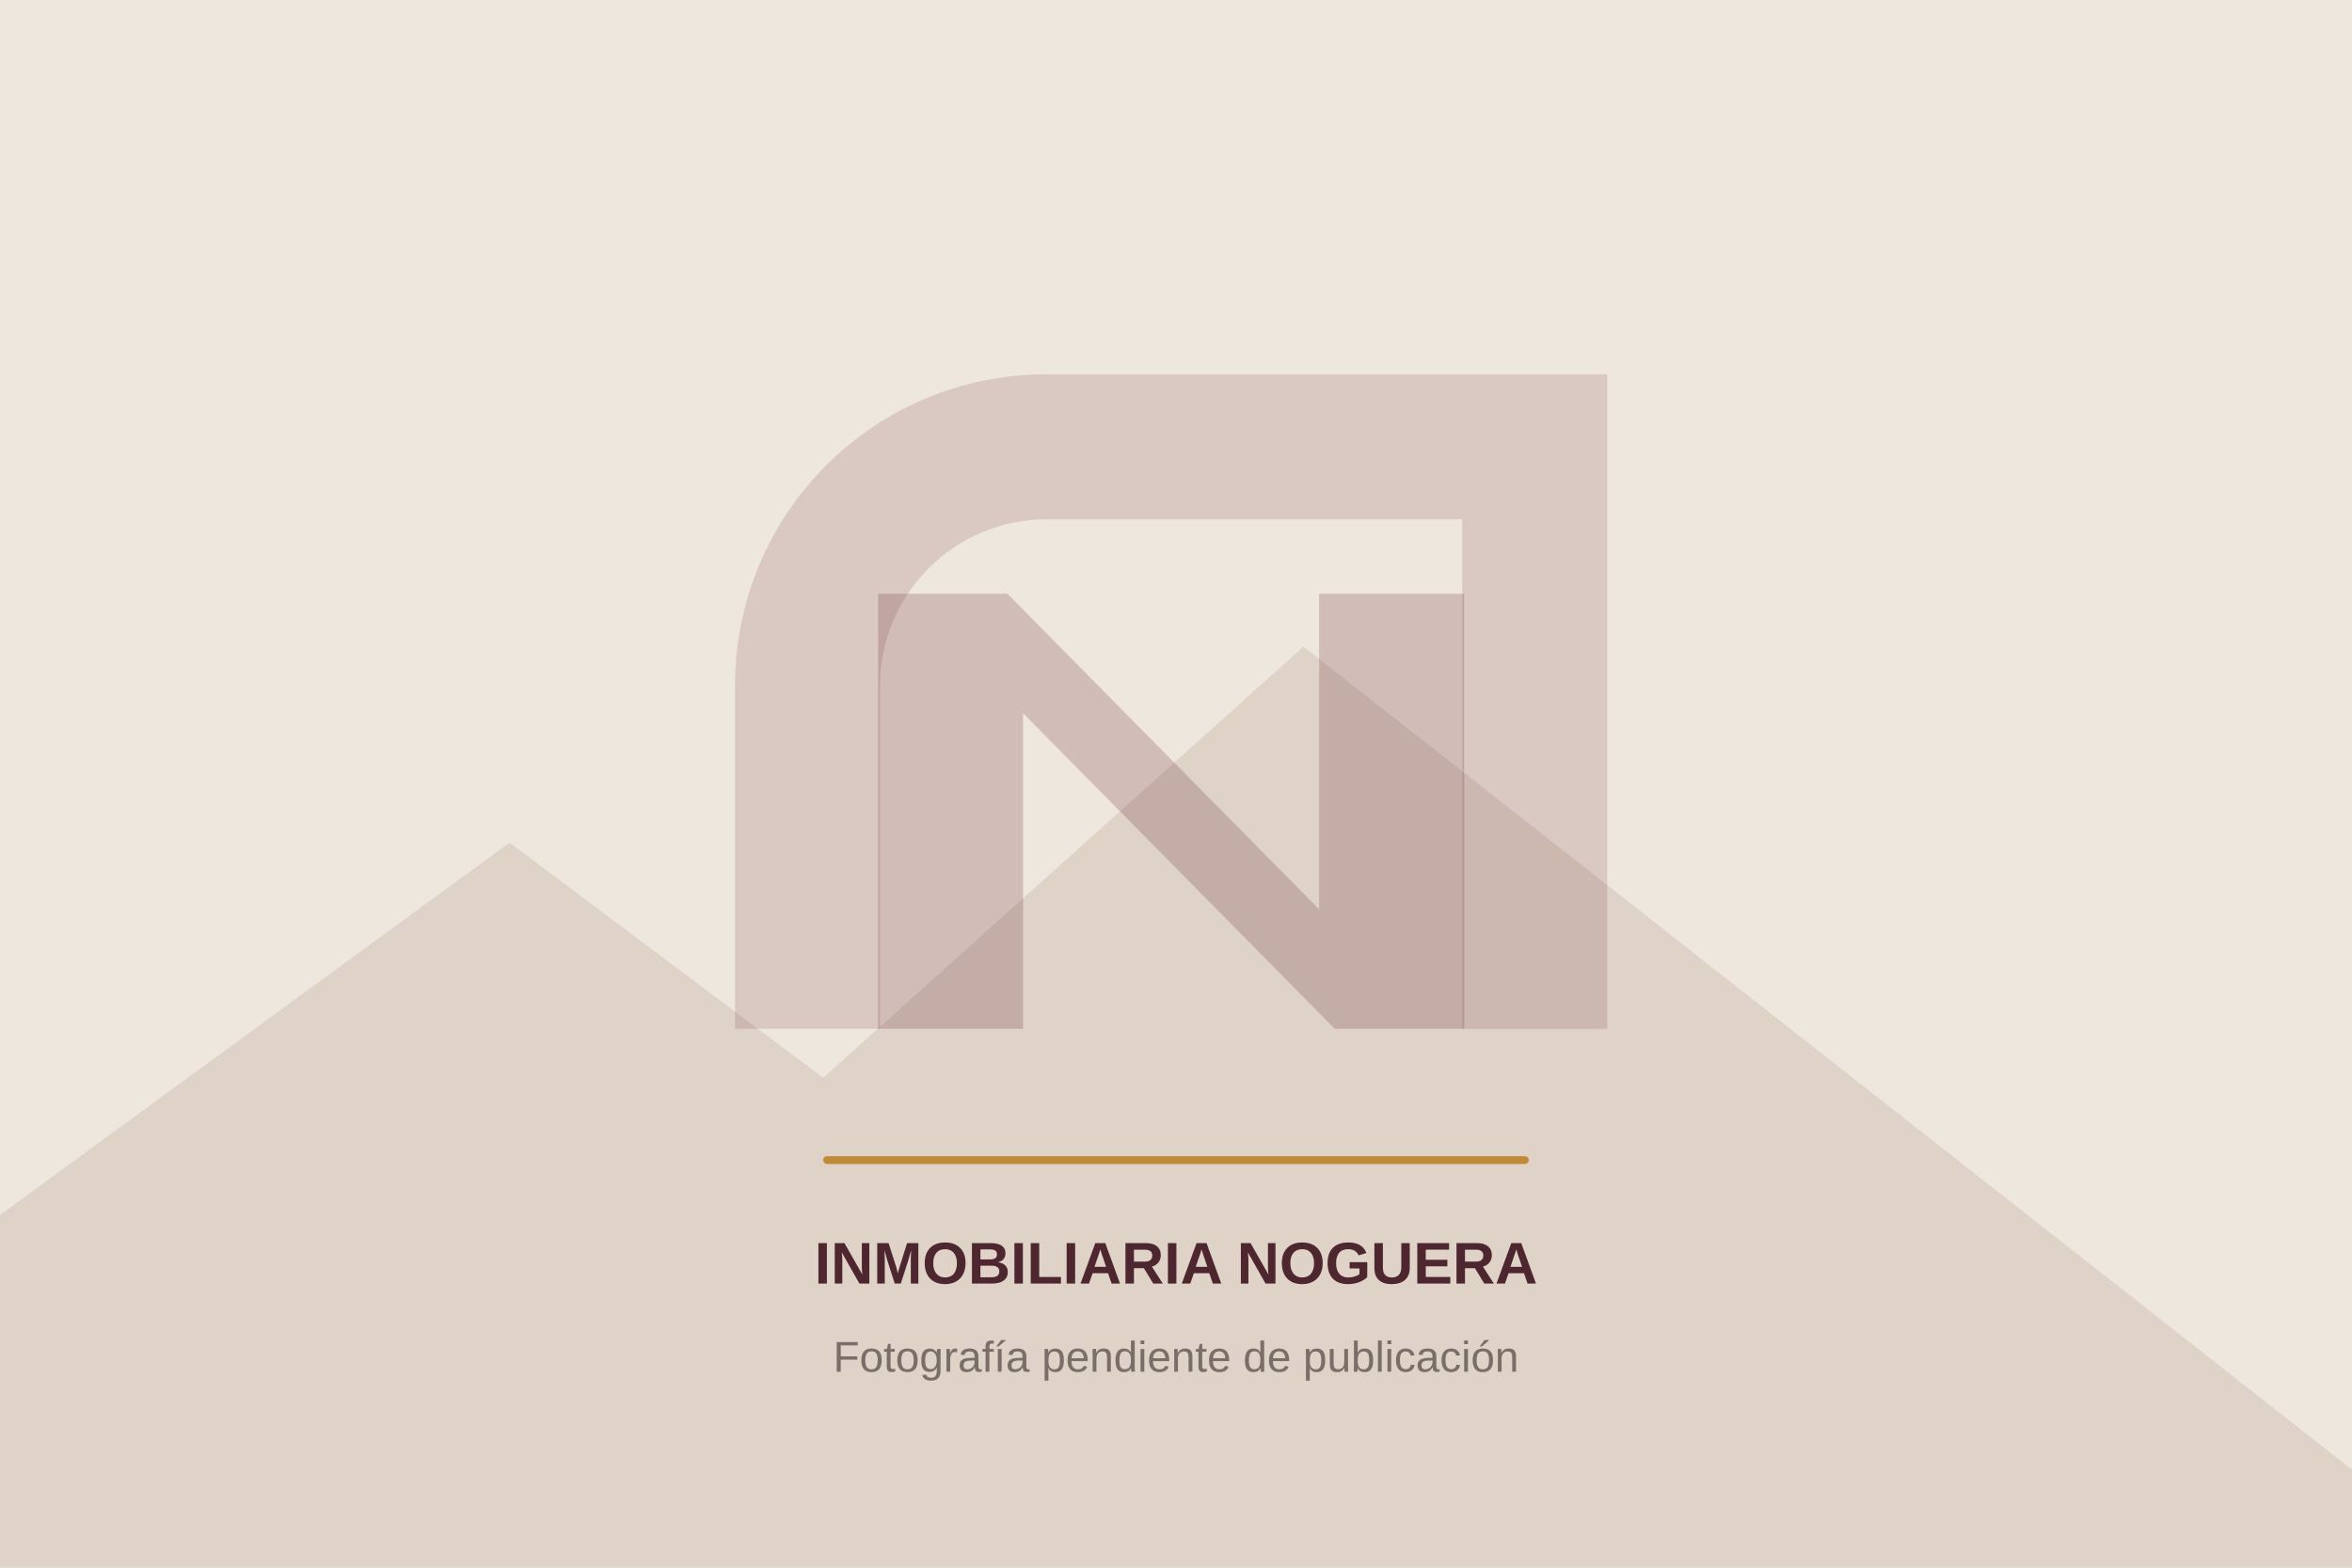
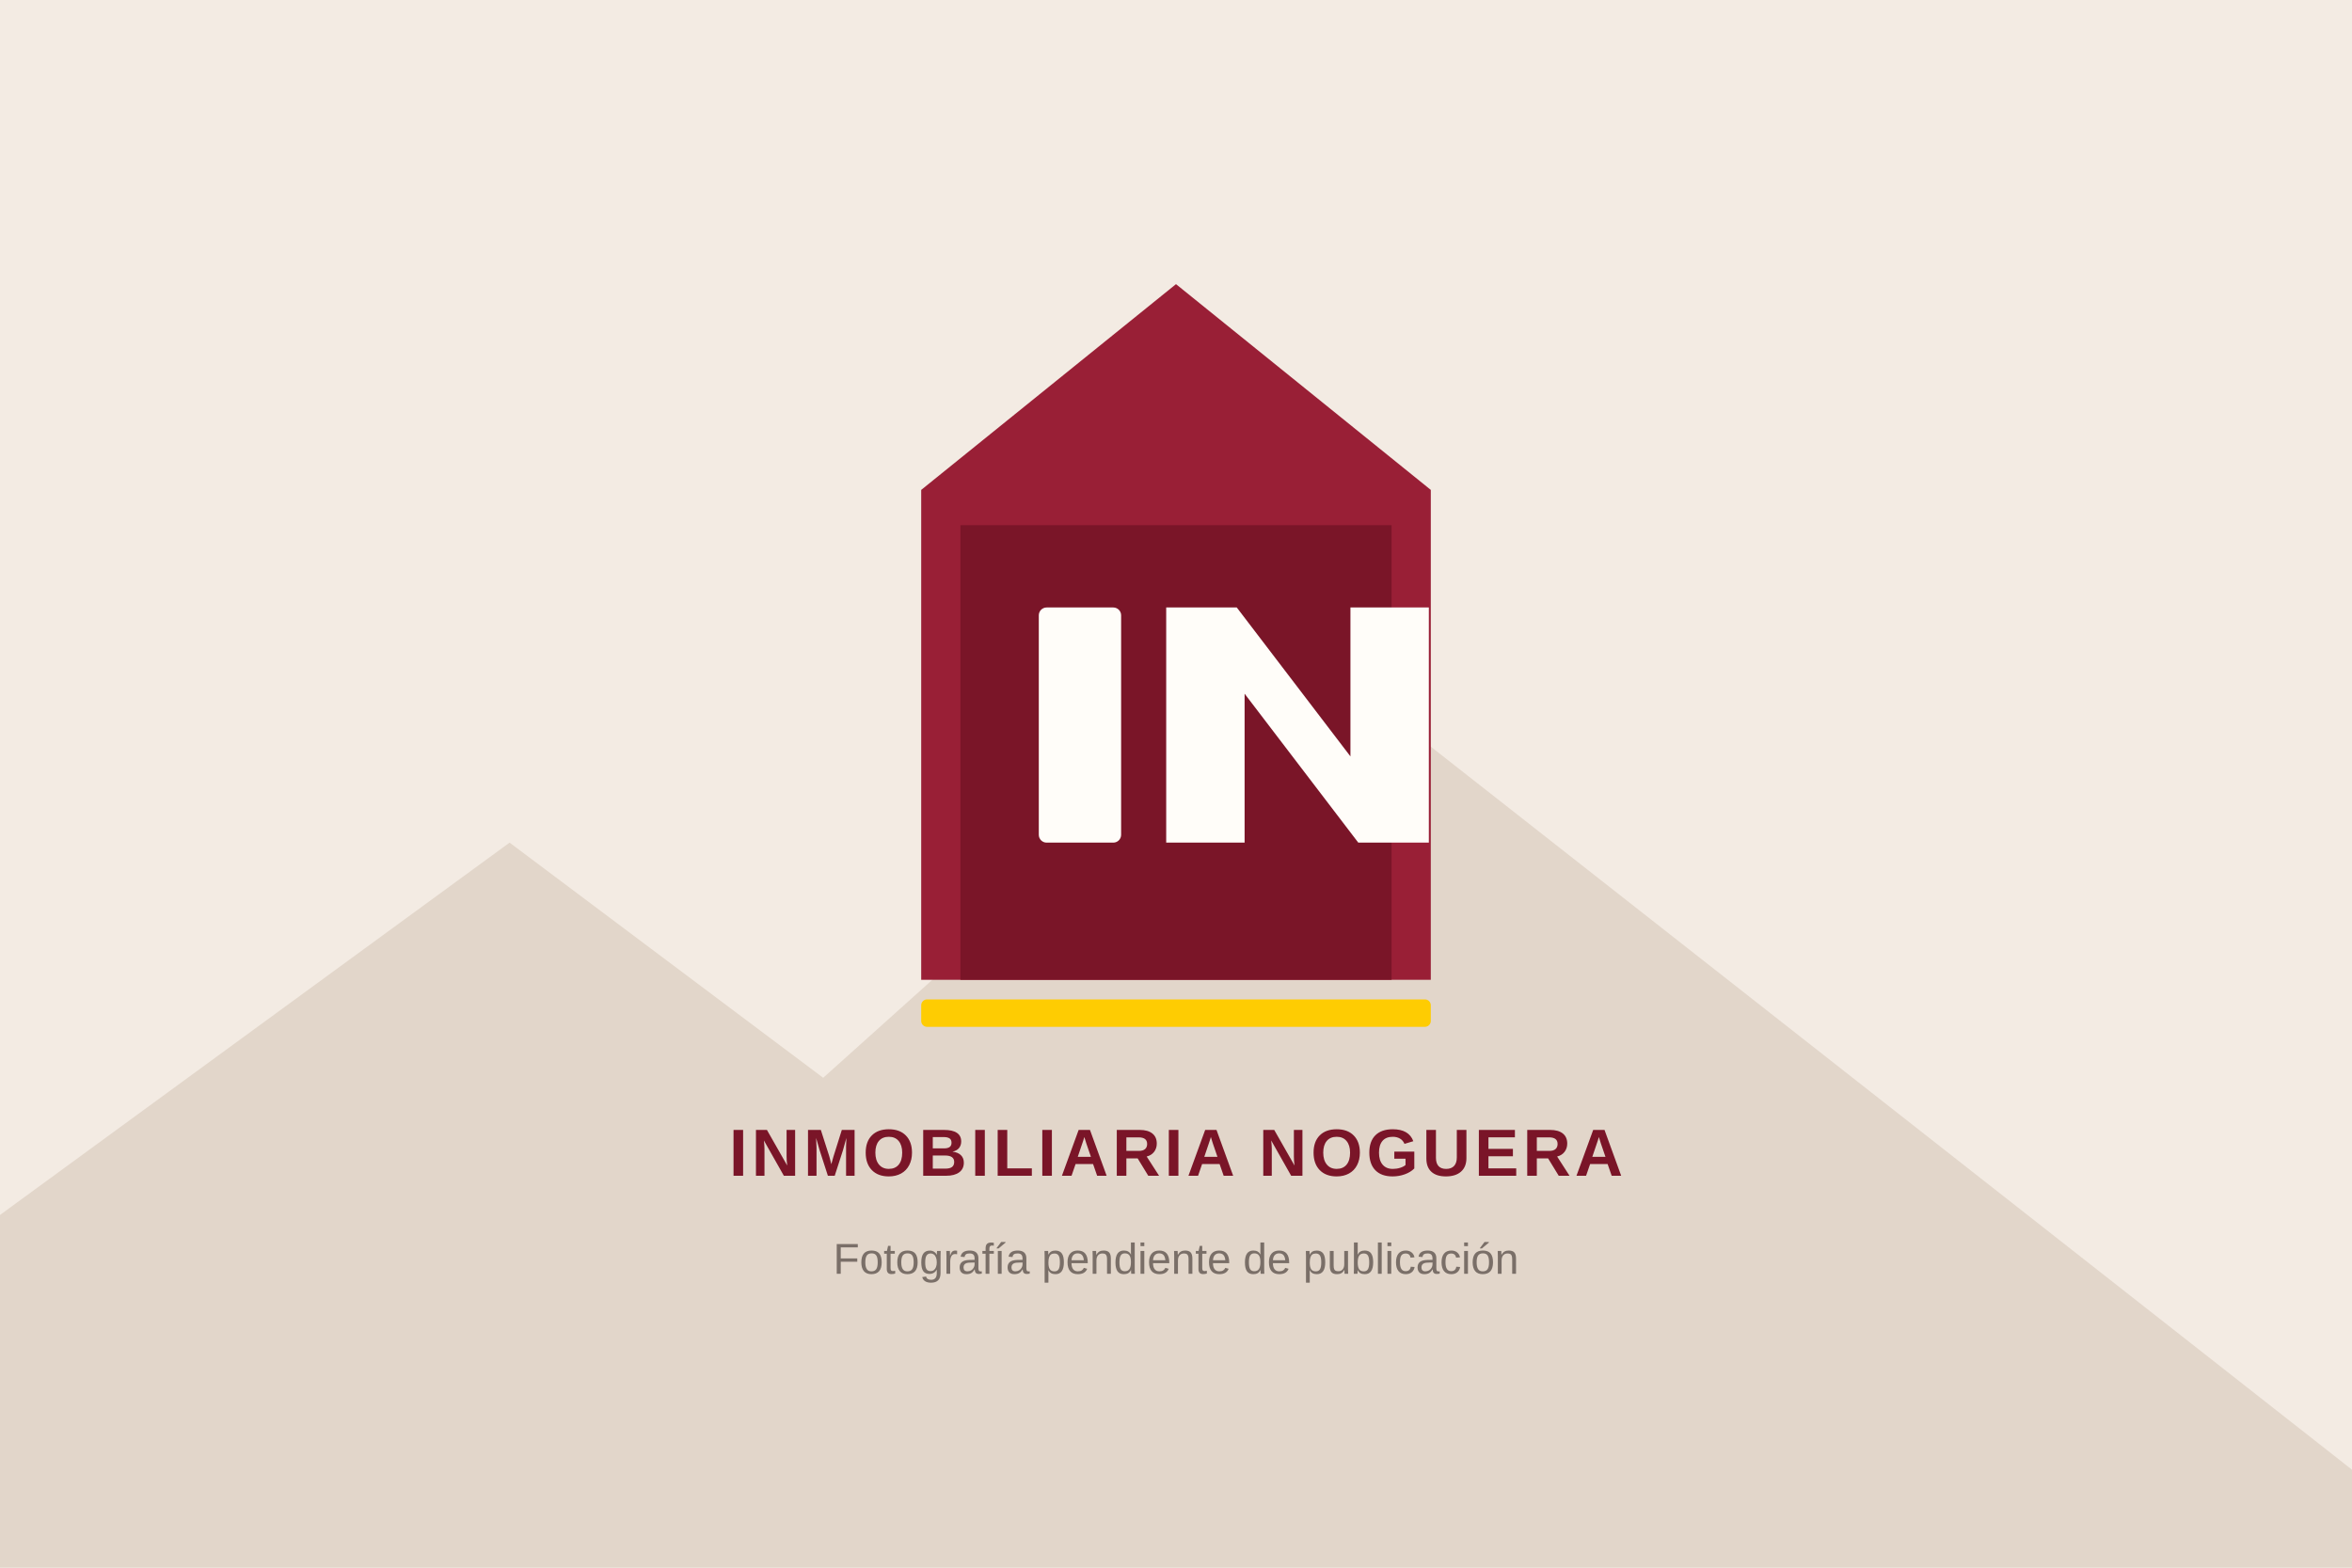
<svg xmlns="http://www.w3.org/2000/svg" viewBox="0 0 1200 800" role="img" aria-labelledby="t d">
-   <rect width="1200" height="800" fill="#eee7de" />
-   <path d="M0 620 260 430l160 120 245-220 535 420v50H0Z" fill="#ded3c6" />
-   <path d="M375 525V350c0-88 71-159 159-159h286v334h-74V265H534c-47 0-85 38-85 85v175Z" fill="#6a2633" opacity=".16" />
-   <path d="M448 525V303h66l159 161V303h74v222h-66L522 364v161Z" fill="#6a2633" opacity=".22" />
-   <rect x="420" y="590" width="360" height="4" rx="2" fill="#c18a36" />
-   <text x="600" y="655" text-anchor="middle" font-family="Arial, sans-serif" font-size="30" font-weight="700" fill="#4d2630">INMOBILIARIA NOGUERA</text>
-   <text x="600" y="700" text-anchor="middle" font-family="Arial, sans-serif" font-size="22" fill="#7a6f68">Fotografía pendiente de publicación</text>
+   <rect width="1200" height="800" fill="#f3ebe3" />
+   <path d="M0 620 260 430l160 120 245-220 535 420v50H0Z" fill="#e2d6ca" />
+   <path d="M470 250 L600 145 L730 250 V500 H470 Z" fill="#991f36" />
+   <path d="M490 268 H710 V500 H490 Z" fill="#7a1528" />
+   <rect x="530" y="310" width="42" height="120" rx="4" fill="#fffdf9" />
+   <path d="M595 430 V310 h36 l58 76 V310 h40 v120 h-36 l-58-76 V430 H595z" fill="#fffdf9" />
+   <rect x="470" y="510" width="260" height="14" rx="3" fill="#fecc02" />
+   <text x="600" y="600" text-anchor="middle" font-family="Arial, Helvetica, sans-serif" font-size="34" font-weight="700" fill="#7a1528" letter-spacing="2">INMOBILIARIA NOGUERA</text>
+   <text x="600" y="650" text-anchor="middle" font-family="Arial, Helvetica, sans-serif" font-size="22" fill="#7a6f68">Fotografía pendiente de publicación</text>
</svg>
